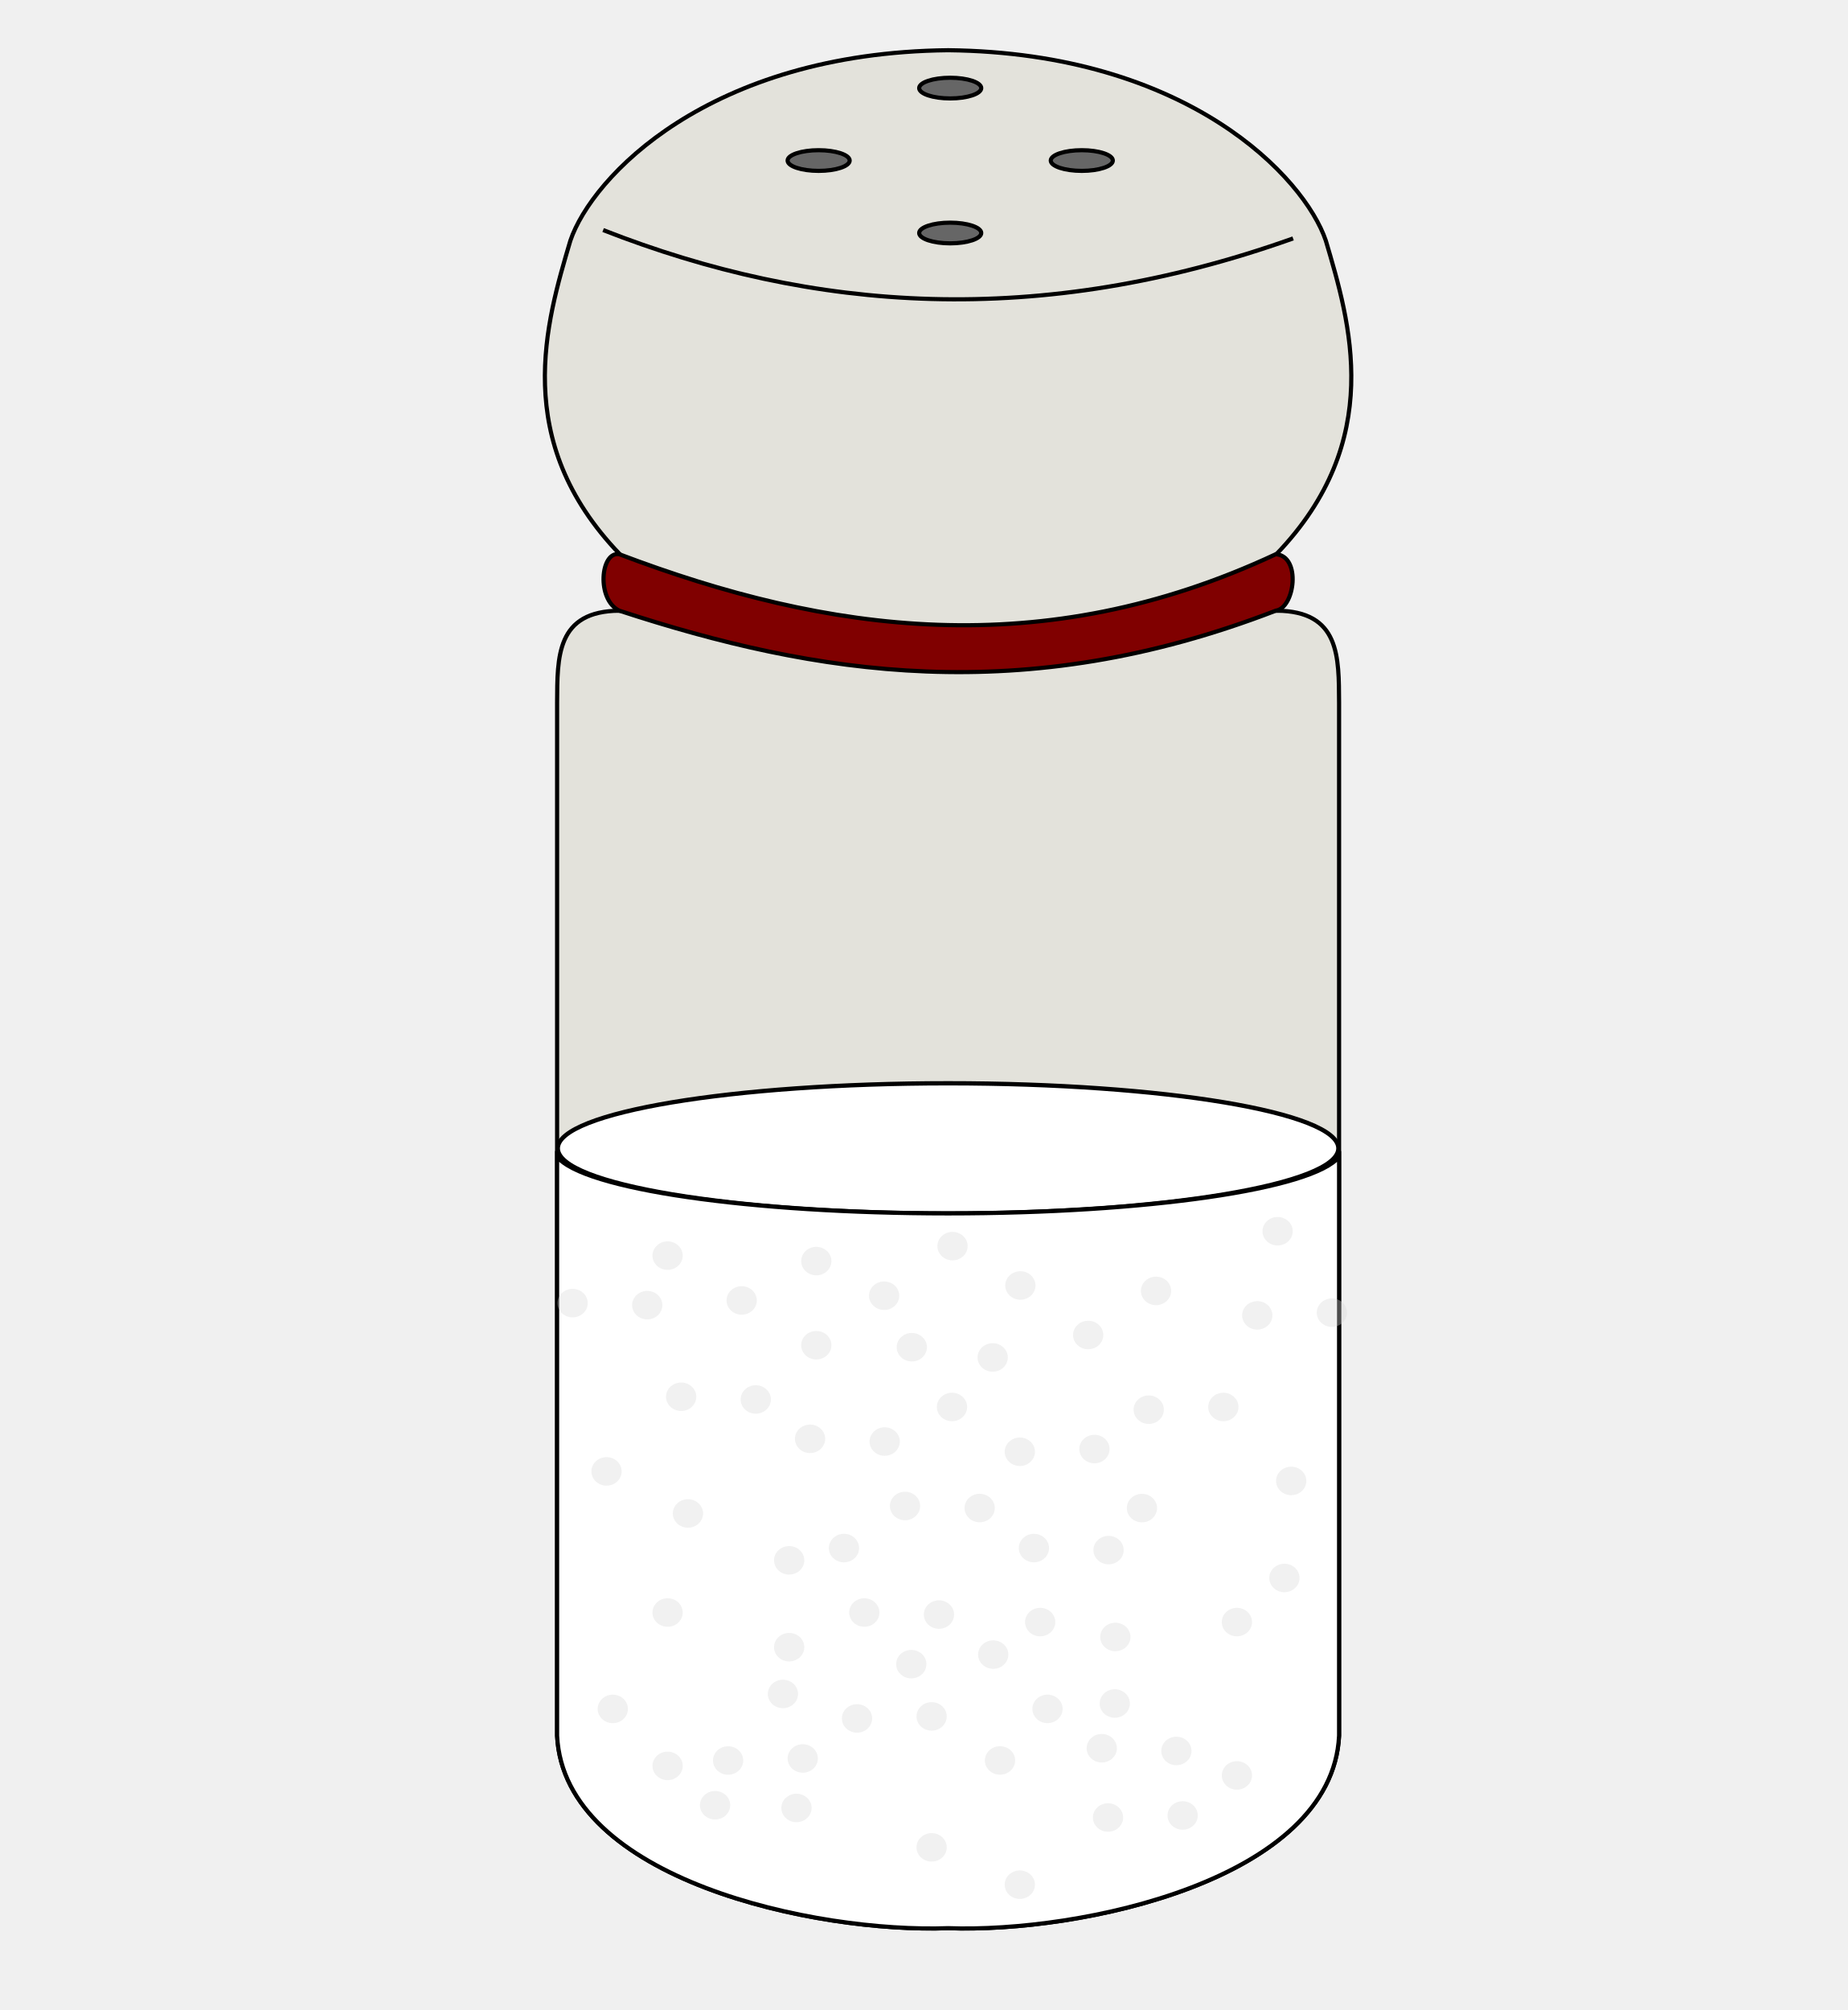
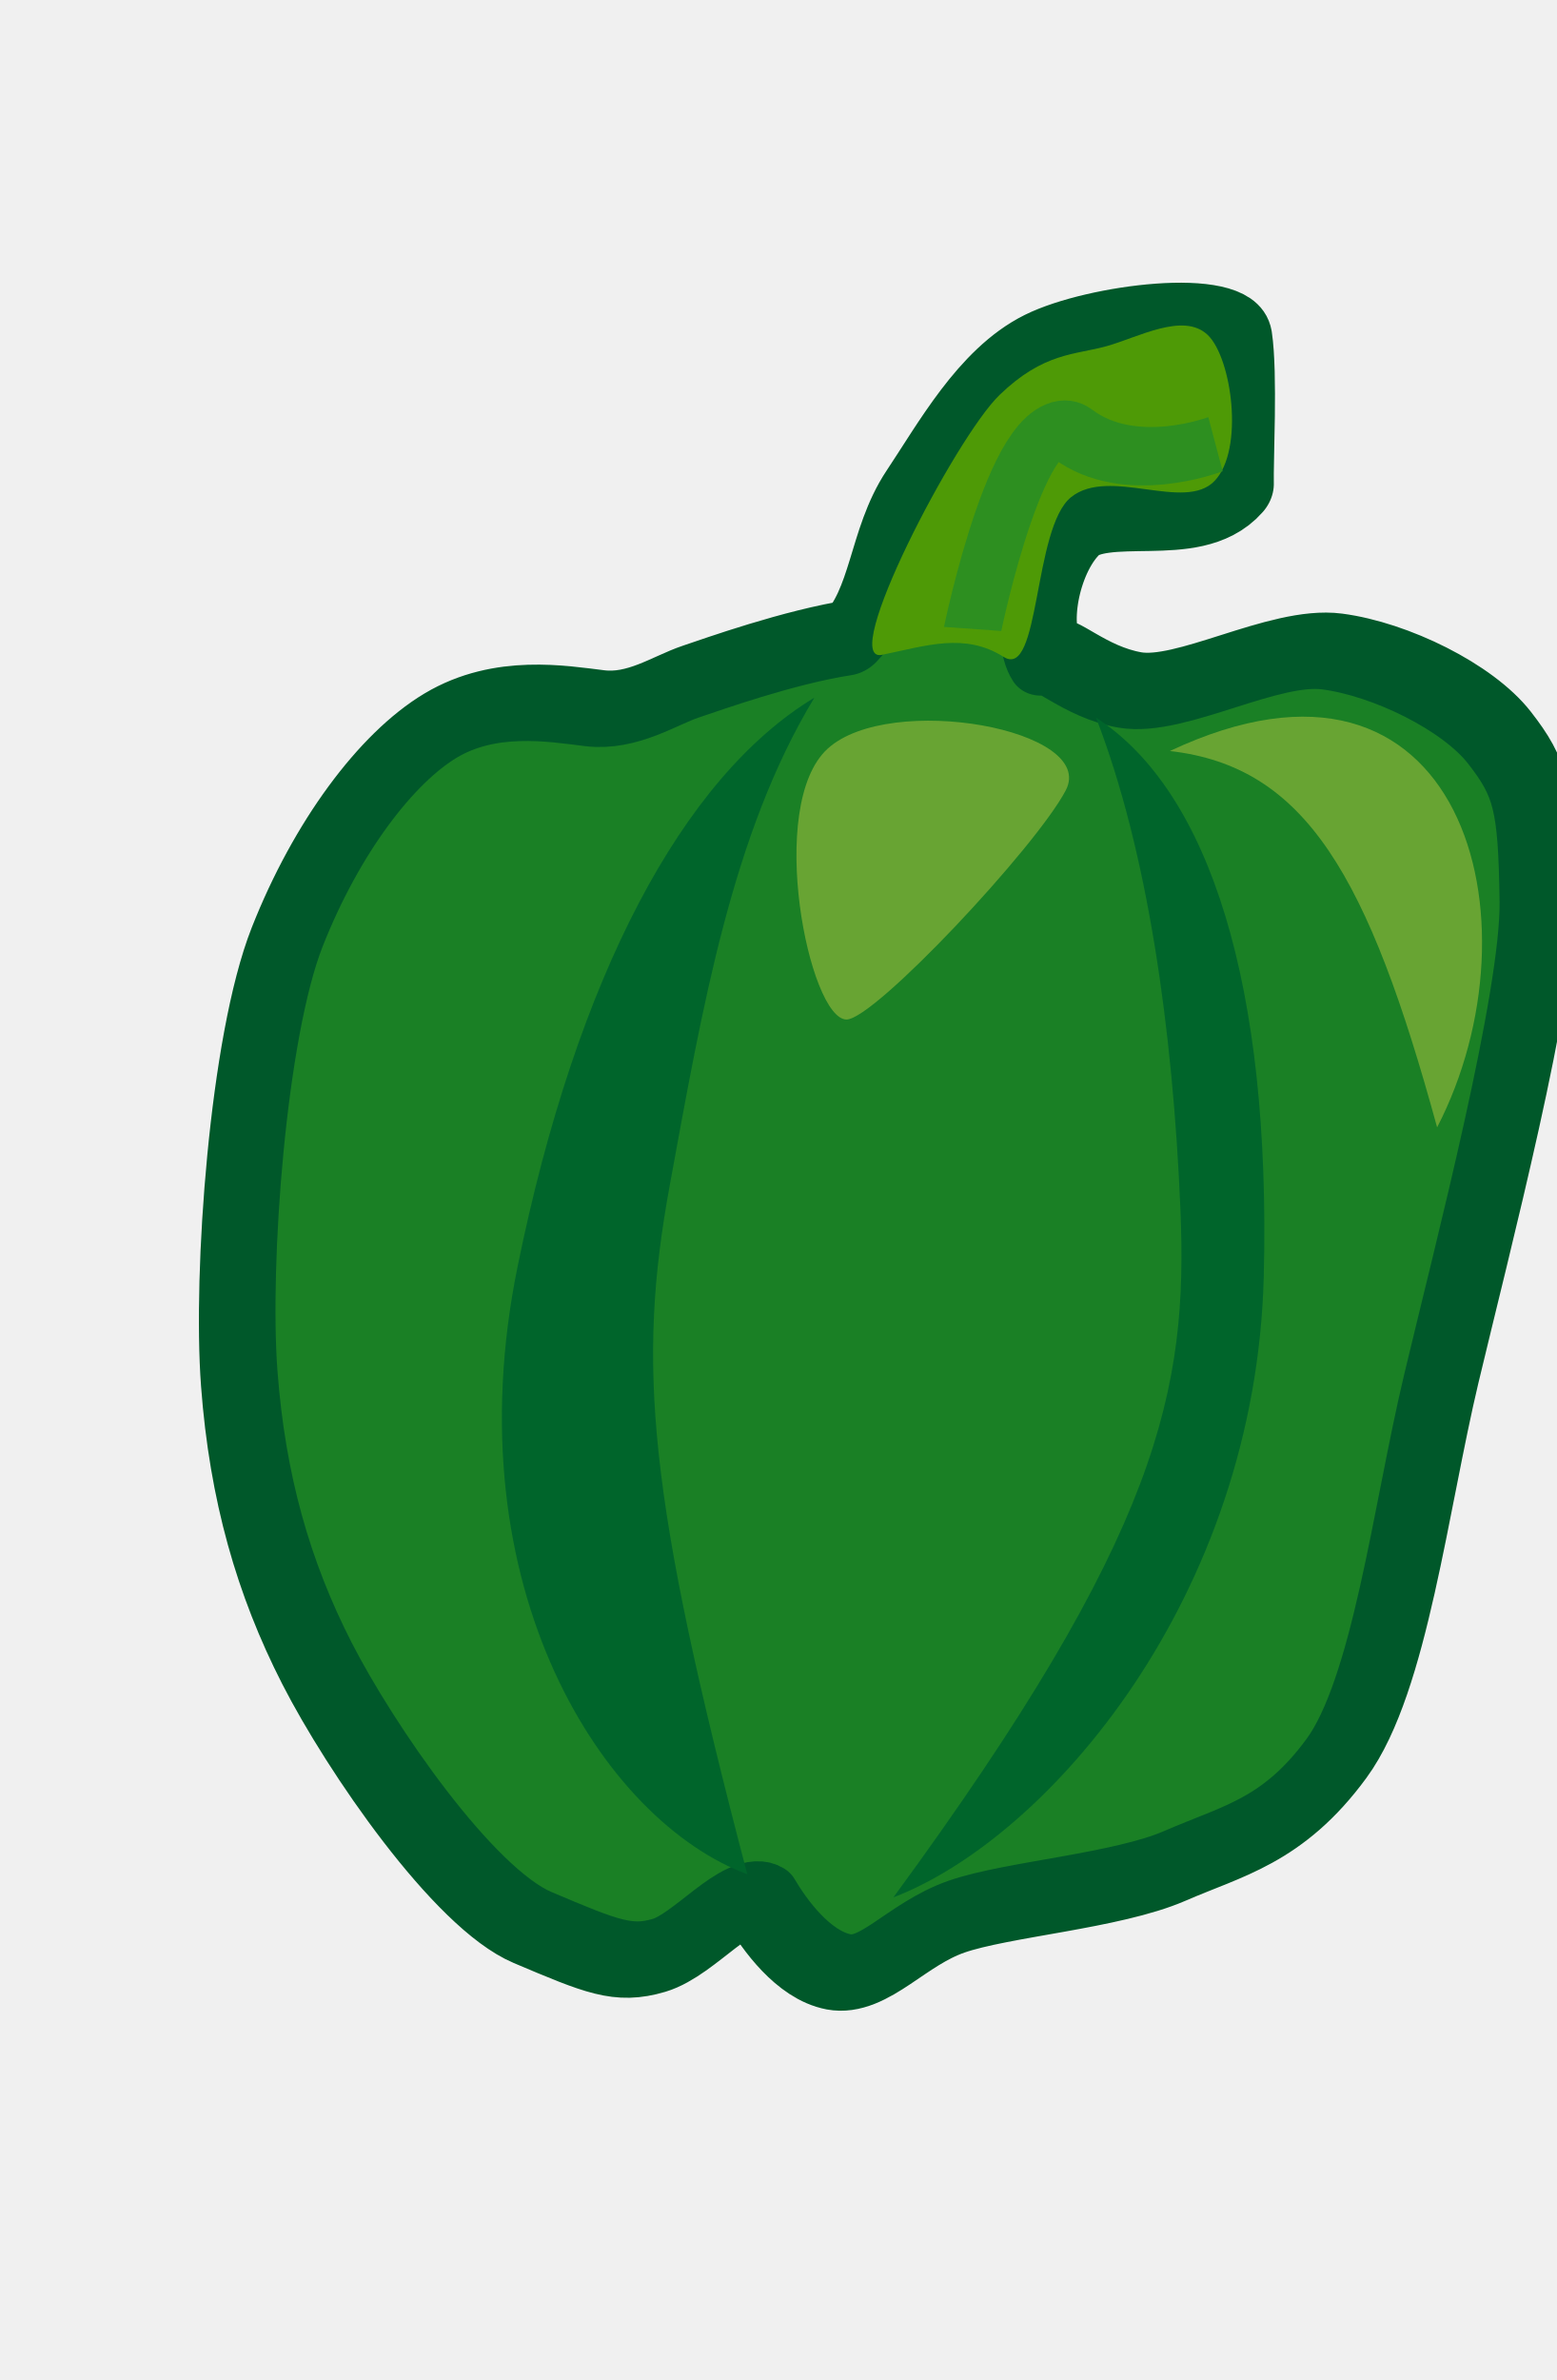
- <svg xmlns="http://www.w3.org/2000/svg" width="99.827mm" height="108.56mm" version="1.1" viewBox="0 0 99.827 108.56">
-   <g transform="translate(-47.314 -50.683)">
-     <g transform="matrix(2.5914 2.5914 -2.5914 2.5914 6429.7 -484.03)">
-       <g transform="matrix(.16308 -.16308 .16308 .16308 -1121.1 1334.7)" stroke="#000">
-         <path d="m38.796-19.046c-15.342 0.162-22.773 8.134-24.141 12.164-1.547 5.219-3.832 12.774 3.16 20.043-1.381 0.305-1.242 2.925 0 3.608-4.077 0.016-3.991 2.968-4.009 5.88v66.016c0.458 9.205 16.546 12.611 24.99 12.294 8.444 0.316 24.531-3.089 24.99-12.294v-66.016c-0.018-2.911 0.067-5.864-4.009-5.88 1.242-0.683 1.381-3.303 0-3.608 6.992-7.269 4.707-14.824 3.16-20.043-1.367-4.029-8.798-12.001-24.141-12.164z" fill="#e3e2db" stroke-linecap="butt" stroke-linejoin="miter" stroke-width=".265px" />
-         <path d="m59.742 13.16c-14.933 6.982-28.658 5.046-41.961 0-1.206-0.209-1.475 2.902 0 3.608 12.55 4.112 25.791 6.25 41.961 0 1.216-0.171 1.641-3.494 0-3.608z" fill="#800000" stroke-linecap="butt" stroke-linejoin="miter" stroke-width=".265px" />
-         <path d="m16.748-7.554c13.391 5.249 27.861 6.317 44.099 0.535" fill="none" stroke-linecap="butt" stroke-linejoin="miter" stroke-width=".265px" />
-         <ellipse cx="38.796" cy="51.126" rx="24.946" ry="4.158" fill="#fff" stroke-linecap="round" stroke-linejoin="round" stroke-miterlimit="4" stroke-width=".276" />
-         <path d="m13.806 51.66v37.003c0.458 9.205 16.546 12.611 24.99 12.294 8.444 0.316 24.531-3.089 24.99-12.294v-36.998c-1.64 2.068-12.33 3.616-24.99 3.618-12.67-0.003-23.364-1.553-24.99-3.624z" fill="#fff" stroke-linecap="butt" stroke-linejoin="miter" stroke-width=".265px" />
-         <g transform="translate(.094494 .094494)" fill="#666" stroke-linecap="round" stroke-linejoin="round" stroke-miterlimit="4" stroke-width=".265">
-           <ellipse cx="38.837" cy="-16.72" rx="1.984" ry=".661" />
-           <ellipse cx="38.837" cy="-7.46" rx="1.984" ry=".661" />
-         </g>
-         <g fill="#666" stroke-linecap="round" stroke-linejoin="round" stroke-miterlimit="4" stroke-width=".265">
-           <ellipse cx="30.522" cy="-11.996" rx="1.984" ry=".661" />
-           <ellipse cx="47.342" cy="-11.996" rx="1.984" ry=".661" />
-         </g>
-       </g>
-       <ellipse transform="rotate(-45)" cx="-1731.7" cy="164.41" rx=".223" ry=".21" fill="#d8d8d8" fill-opacity=".359" />
-       <ellipse transform="rotate(-45)" cx="-1728.1" cy="165.76" rx=".223" ry=".21" fill="#d8d8d8" fill-opacity=".359" />
-       <ellipse transform="rotate(-45)" cx="-1729.6" cy="167.11" rx=".223" ry=".21" fill="#d8d8d8" fill-opacity=".359" />
-       <ellipse transform="rotate(-45)" cx="-1728.5" cy="167.15" rx=".223" ry=".21" fill="#d8d8d8" fill-opacity=".359" />
-       <ellipse transform="rotate(-45)" cx="-1725.5" cy="165.58" rx=".223" ry=".21" fill="#d8d8d8" fill-opacity=".359" />
-       <ellipse transform="rotate(-45)" cx="-1724.5" cy="164.93" rx=".223" ry=".21" fill="#d8d8d8" fill-opacity=".359" />
-       <ellipse transform="rotate(-45)" cx="-1726.3" cy="168.72" rx=".223" ry=".21" fill="#d8d8d8" fill-opacity=".359" />
-       <ellipse transform="rotate(-45)" cx="-1725.2" cy="168.75" rx=".223" ry=".21" fill="#d8d8d8" fill-opacity=".359" />
-       <ellipse transform="rotate(135)" cx="1724.2" cy="-171.71" rx=".223" ry=".21" fill="#d8d8d8" fill-opacity=".359" />
-       <ellipse transform="rotate(135)" cx="1725.3" cy="-171.67" rx=".223" ry=".21" fill="#d8d8d8" fill-opacity=".359" />
-       <ellipse transform="rotate(135)" cx="1725.1" cy="-170.03" rx=".223" ry=".21" fill="#d8d8d8" fill-opacity=".359" />
-       <ellipse transform="rotate(135)" cx="1726.9" cy="-170.29" rx=".223" ry=".21" fill="#d8d8d8" fill-opacity=".359" />
-       <ellipse transform="rotate(135)" cx="1729.8" cy="-172.55" rx=".223" ry=".21" fill="#d8d8d8" fill-opacity=".359" />
-       <ellipse transform="rotate(135)" cx="1731" cy="-172.51" rx=".223" ry=".21" fill="#d8d8d8" fill-opacity=".359" />
-       <ellipse transform="rotate(135)" cx="1729.1" cy="-168.72" rx=".223" ry=".21" fill="#d8d8d8" fill-opacity=".359" />
-       <ellipse transform="rotate(135)" cx="1731.4" cy="-168.21" rx=".223" ry=".21" fill="#d8d8d8" fill-opacity=".359" />
-       <ellipse transform="rotate(-45)" cx="-1733.1" cy="165.11" rx=".223" ry=".21" fill="#d8d8d8" fill-opacity=".359" />
-       <ellipse transform="rotate(-45)" cx="-1732" cy="165.14" rx=".223" ry=".21" fill="#d8d8d8" fill-opacity=".359" />
-       <ellipse transform="rotate(-45)" cx="-1731.5" cy="166.49" rx=".223" ry=".21" fill="#d8d8d8" fill-opacity=".359" />
-       <ellipse transform="rotate(-45)" cx="-1730.4" cy="166.53" rx=".223" ry=".21" fill="#d8d8d8" fill-opacity=".359" />
-       <ellipse transform="rotate(-45)" cx="-1727.5" cy="164.27" rx=".223" ry=".21" fill="#d8d8d8" fill-opacity=".359" />
-       <ellipse transform="rotate(-45)" cx="-1726.5" cy="164.85" rx=".223" ry=".21" fill="#d8d8d8" fill-opacity=".359" />
-       <ellipse transform="rotate(-45)" cx="-1728.2" cy="168.1" rx=".223" ry=".21" fill="#d8d8d8" fill-opacity=".359" />
-       <ellipse transform="rotate(-45)" cx="-1727.1" cy="168.13" rx=".223" ry=".21" fill="#d8d8d8" fill-opacity=".359" />
-       <ellipse transform="rotate(135)" cx="1726.1" cy="-171.09" rx=".223" ry=".21" fill="#d8d8d8" fill-opacity=".359" />
-       <ellipse transform="rotate(135)" cx="1726.8" cy="-171.85" rx=".223" ry=".21" fill="#d8d8d8" fill-opacity=".359" />
-       <ellipse transform="rotate(135)" cx="1727.7" cy="-169.7" rx=".223" ry=".21" fill="#d8d8d8" fill-opacity=".359" />
-       <ellipse transform="rotate(135)" cx="1728.8" cy="-169.67" rx=".223" ry=".21" fill="#d8d8d8" fill-opacity=".359" />
-       <ellipse transform="rotate(135)" cx="1731.7" cy="-171.93" rx=".223" ry=".21" fill="#d8d8d8" fill-opacity=".359" />
-       <ellipse transform="rotate(135)" cx="1730" cy="-170.87" rx=".223" ry=".21" fill="#d8d8d8" fill-opacity=".359" />
-       <ellipse transform="rotate(135)" cx="1731.7" cy="-169.67" rx=".223" ry=".21" fill="#d8d8d8" fill-opacity=".359" />
-       <ellipse transform="rotate(135)" cx="1732.6" cy="-167.59" rx=".223" ry=".21" fill="#d8d8d8" fill-opacity=".359" />
-       <ellipse transform="matrix(-.70711 .70711 .70711 .70711 0 0)" cx="1722.7" cy="164.05" rx=".223" ry=".21" fill="#d8d8d8" fill-opacity=".359" />
-       <ellipse transform="matrix(-.70711 .70711 .70711 .70711 0 0)" cx="1726.9" cy="165.91" rx=".223" ry=".21" fill="#d8d8d8" fill-opacity=".359" />
-       <ellipse transform="matrix(-.70711 .70711 .70711 .70711 0 0)" cx="1725.4" cy="167.26" rx=".223" ry=".21" fill="#d8d8d8" fill-opacity=".359" />
-       <ellipse transform="matrix(-.70711 .70711 .70711 .70711 0 0)" cx="1726.5" cy="167.3" rx=".223" ry=".21" fill="#d8d8d8" fill-opacity=".359" />
-       <ellipse transform="matrix(-.70711 .70711 .70711 .70711 0 0)" cx="1729.5" cy="165.73" rx=".223" ry=".21" fill="#d8d8d8" fill-opacity=".359" />
-       <ellipse transform="matrix(-.70711 .70711 .70711 .70711 0 0)" cx="1730.6" cy="165.07" rx=".223" ry=".21" fill="#d8d8d8" fill-opacity=".359" />
-       <ellipse transform="matrix(-.70711 .70711 .70711 .70711 0 0)" cx="1732.5" cy="171.09" rx=".223" ry=".21" fill="#d8d8d8" fill-opacity=".359" />
-       <ellipse transform="matrix(-.70711 .70711 .70711 .70711 0 0)" cx="1729.9" cy="168.9" rx=".223" ry=".21" fill="#d8d8d8" fill-opacity=".359" />
-       <ellipse transform="matrix(.70711 -.70711 -.70711 -.70711 0 0)" cx="-1730.8" cy="-171.85" rx=".223" ry=".21" fill="#d8d8d8" fill-opacity=".359" />
-       <ellipse transform="matrix(.70711 -.70711 -.70711 -.70711 0 0)" cx="-1729.7" cy="-171.82" rx=".223" ry=".21" fill="#d8d8d8" fill-opacity=".359" />
-       <ellipse transform="matrix(.70711 -.70711 -.70711 -.70711 0 0)" cx="-1729.9" cy="-170.18" rx=".223" ry=".21" fill="#d8d8d8" fill-opacity=".359" />
-       <ellipse transform="matrix(.70711 -.70711 -.70711 -.70711 0 0)" cx="-1728.1" cy="-170.43" rx=".223" ry=".21" fill="#d8d8d8" fill-opacity=".359" />
-       <ellipse transform="matrix(.70711 -.70711 -.70711 -.70711 0 0)" cx="-1725.2" cy="-172.69" rx=".223" ry=".21" fill="#d8d8d8" fill-opacity=".359" />
-       <ellipse transform="matrix(.70711 -.70711 -.70711 -.70711 0 0)" cx="-1724.1" cy="-172.66" rx=".223" ry=".21" fill="#d8d8d8" fill-opacity=".359" />
-       <ellipse transform="matrix(.70711 -.70711 -.70711 -.70711 0 0)" cx="-1727.8" cy="-173.13" rx=".223" ry=".21" fill="#d8d8d8" fill-opacity=".359" />
-       <ellipse transform="matrix(.70711 -.70711 -.70711 -.70711 0 0)" cx="-1724.7" cy="-168.13" rx=".223" ry=".21" fill="#d8d8d8" fill-opacity=".359" />
-       <ellipse transform="matrix(-.70711 .70711 .70711 .70711 0 0)" cx="1721.9" cy="165.25" rx=".223" ry=".21" fill="#d8d8d8" fill-opacity=".359" />
-       <ellipse transform="matrix(-.70711 .70711 .70711 .70711 0 0)" cx="1723" cy="165.29" rx=".223" ry=".21" fill="#d8d8d8" fill-opacity=".359" />
-       <ellipse transform="matrix(-.70711 .70711 .70711 .70711 0 0)" cx="1723.5" cy="166.64" rx=".223" ry=".21" fill="#d8d8d8" fill-opacity=".359" />
-       <ellipse transform="matrix(-.70711 .70711 .70711 .70711 0 0)" cx="1724.6" cy="166.68" rx=".223" ry=".21" fill="#d8d8d8" fill-opacity=".359" />
-       <ellipse transform="matrix(-.70711 .70711 .70711 .70711 0 0)" cx="1729.5" cy="164.49" rx=".223" ry=".21" fill="#d8d8d8" fill-opacity=".359" />
-       <ellipse transform="matrix(-.70711 .70711 .70711 .70711 0 0)" cx="1728.5" cy="165" rx=".223" ry=".21" fill="#d8d8d8" fill-opacity=".359" />
-       <ellipse transform="matrix(-.70711 .70711 .70711 .70711 0 0)" cx="1722.6" cy="169.16" rx=".223" ry=".21" fill="#d8d8d8" fill-opacity=".359" />
-       <ellipse transform="matrix(-.70711 .70711 .70711 .70711 0 0)" cx="1727.5" cy="166.64" rx=".223" ry=".21" fill="#d8d8d8" fill-opacity=".359" />
-       <ellipse transform="matrix(.70711 -.70711 -.70711 -.70711 0 0)" cx="-1728.9" cy="-171.23" rx=".223" ry=".21" fill="#d8d8d8" fill-opacity=".359" />
-       <ellipse transform="matrix(.70711 -.70711 -.70711 -.70711 0 0)" cx="-1727.8" cy="-171.2" rx=".223" ry=".21" fill="#d8d8d8" fill-opacity=".359" />
-       <ellipse transform="matrix(.70711 -.70711 -.70711 -.70711 0 0)" cx="-1726.5" cy="-173.68" rx=".223" ry=".21" fill="#d8d8d8" fill-opacity=".359" />
-       <ellipse transform="matrix(.70711 -.70711 -.70711 -.70711 0 0)" cx="-1726.2" cy="-169.81" rx=".223" ry=".21" fill="#d8d8d8" fill-opacity=".359" />
-       <ellipse transform="matrix(.70711 -.70711 -.70711 -.70711 0 0)" cx="-1723.3" cy="-172.07" rx=".223" ry=".21" fill="#d8d8d8" fill-opacity=".359" />
-       <ellipse transform="matrix(.70711 -.70711 -.70711 -.70711 0 0)" cx="-1725.1" cy="-171.01" rx=".223" ry=".21" fill="#d8d8d8" fill-opacity=".359" />
-       <ellipse transform="matrix(.70711 -.70711 -.70711 -.70711 0 0)" cx="-1723.3" cy="-169.81" rx=".223" ry=".21" fill="#d8d8d8" fill-opacity=".359" />
-       <ellipse transform="matrix(.70711 -.70711 -.70711 -.70711 0 0)" cx="-1722.5" cy="-167.73" rx=".223" ry=".21" fill="#d8d8d8" fill-opacity=".359" />
-     </g>
+ <svg xmlns="http://www.w3.org/2000/svg" viewBox="0 0 69.561 106.31">
+   <g transform="matrix(-.80789 .09084 -.01984 .80056 407.19 -338.81)">
+     <path d="m426.1 393.97c-0.359 2.073-0.228 6.974-0.294 8.223 1.99 2.13 6.993-0.357 8.81 1.175s2.469 5.429 1.468 7.048c-0.413-0.437-2.126 1.609-4.699 2.349-2.845 0.818-7.913-1.675-11.159-0.881s-7.581 3.395-9.397 5.873-2.141 3.671-2.349 9.104 3.169 19.383 4.699 26.43 2.427 16.823 5.286 20.556 5.639 3.947 8.81 4.992 9.268 0.804 12.04 1.468 4.478 2.948 6.461 2.349 3.668-3.108 4.405-4.405c1.285-0.976 3.614 1.984 5.58 2.349s3.154-0.265 7.048-2.349 9.815-11.134 12.334-16.151 4.094-10.24 4.699-16.445-0.011-19.039-2.056-24.374-5.249-9.387-8.223-10.865-6.41-0.497-8.516 0-3.86-0.56-5.286-0.881c-1.168-0.263-5.379-1.324-8.81-1.468-2.037-1.975-1.817-5.449-3.524-7.929s-3.603-5.927-6.461-7.048-10.495-1.26-10.866 0.881z" fill="#1a8025" fill-rule="evenodd" stroke="#00582a" stroke-linejoin="round" stroke-width="4.234" />
+     <path d="m433.23 414.1c-6.425 4.843-10.071 16.154-10.071 32.294 0 17.912 11.176 30.088 19.688 32.438-14.335-18.736-15.639-26.57-14.974-36.688s2.321-20.295 5.357-28.044z" fill="#00652b" />
+     <path d="m448.88 411.21c7.187 3.617 12.795 14.095 15.678 29.975 3.2 17.624-5.621 31.601-13.576 35.433 6.058-21.877 6.823-29.23 5.242-39.066-1.573-9.794-2.973-19.26-7.345-26.342z" fill="#00652b" />
+     <path d="m413.75 439.17c-5.629-10.871-0.728-28.605 15.338-22.739-7.564 1.726-11.177 8.241-15.338 22.739z" fill="#fce94f" opacity=".344" />
+     <path d="m434.81 417.98c-1.692-3.212 9.893-6.618 13.262-3.832s0.649 15.034-1.419 15.271c-1.548 0.178-10.271-8.455-11.843-11.439z" fill="#fce94f" fill-rule="evenodd" opacity=".344" />
+     <path d="m427.57 393.38c-1.375 1.429-2.207 6.664-0.587 8.223s5.846-1.471 7.929 0 1.45 10.047 3.524 8.516c2.205-1.628 4.329-1.104 6.754-0.881s-3.766-11.688-6.167-13.802-4.128-1.759-5.873-2.056-4.205-1.429-5.58 0z" fill="#4e9a06" fill-rule="evenodd" />
+     <path d="m426.98 399.55s4.684 1.307 7.929-1.468c2.93-2.506 5.286 10.278 5.286 10.278" fill="none" stroke="#2d8f20" stroke-width="3.237" />
  </g>
</svg>
